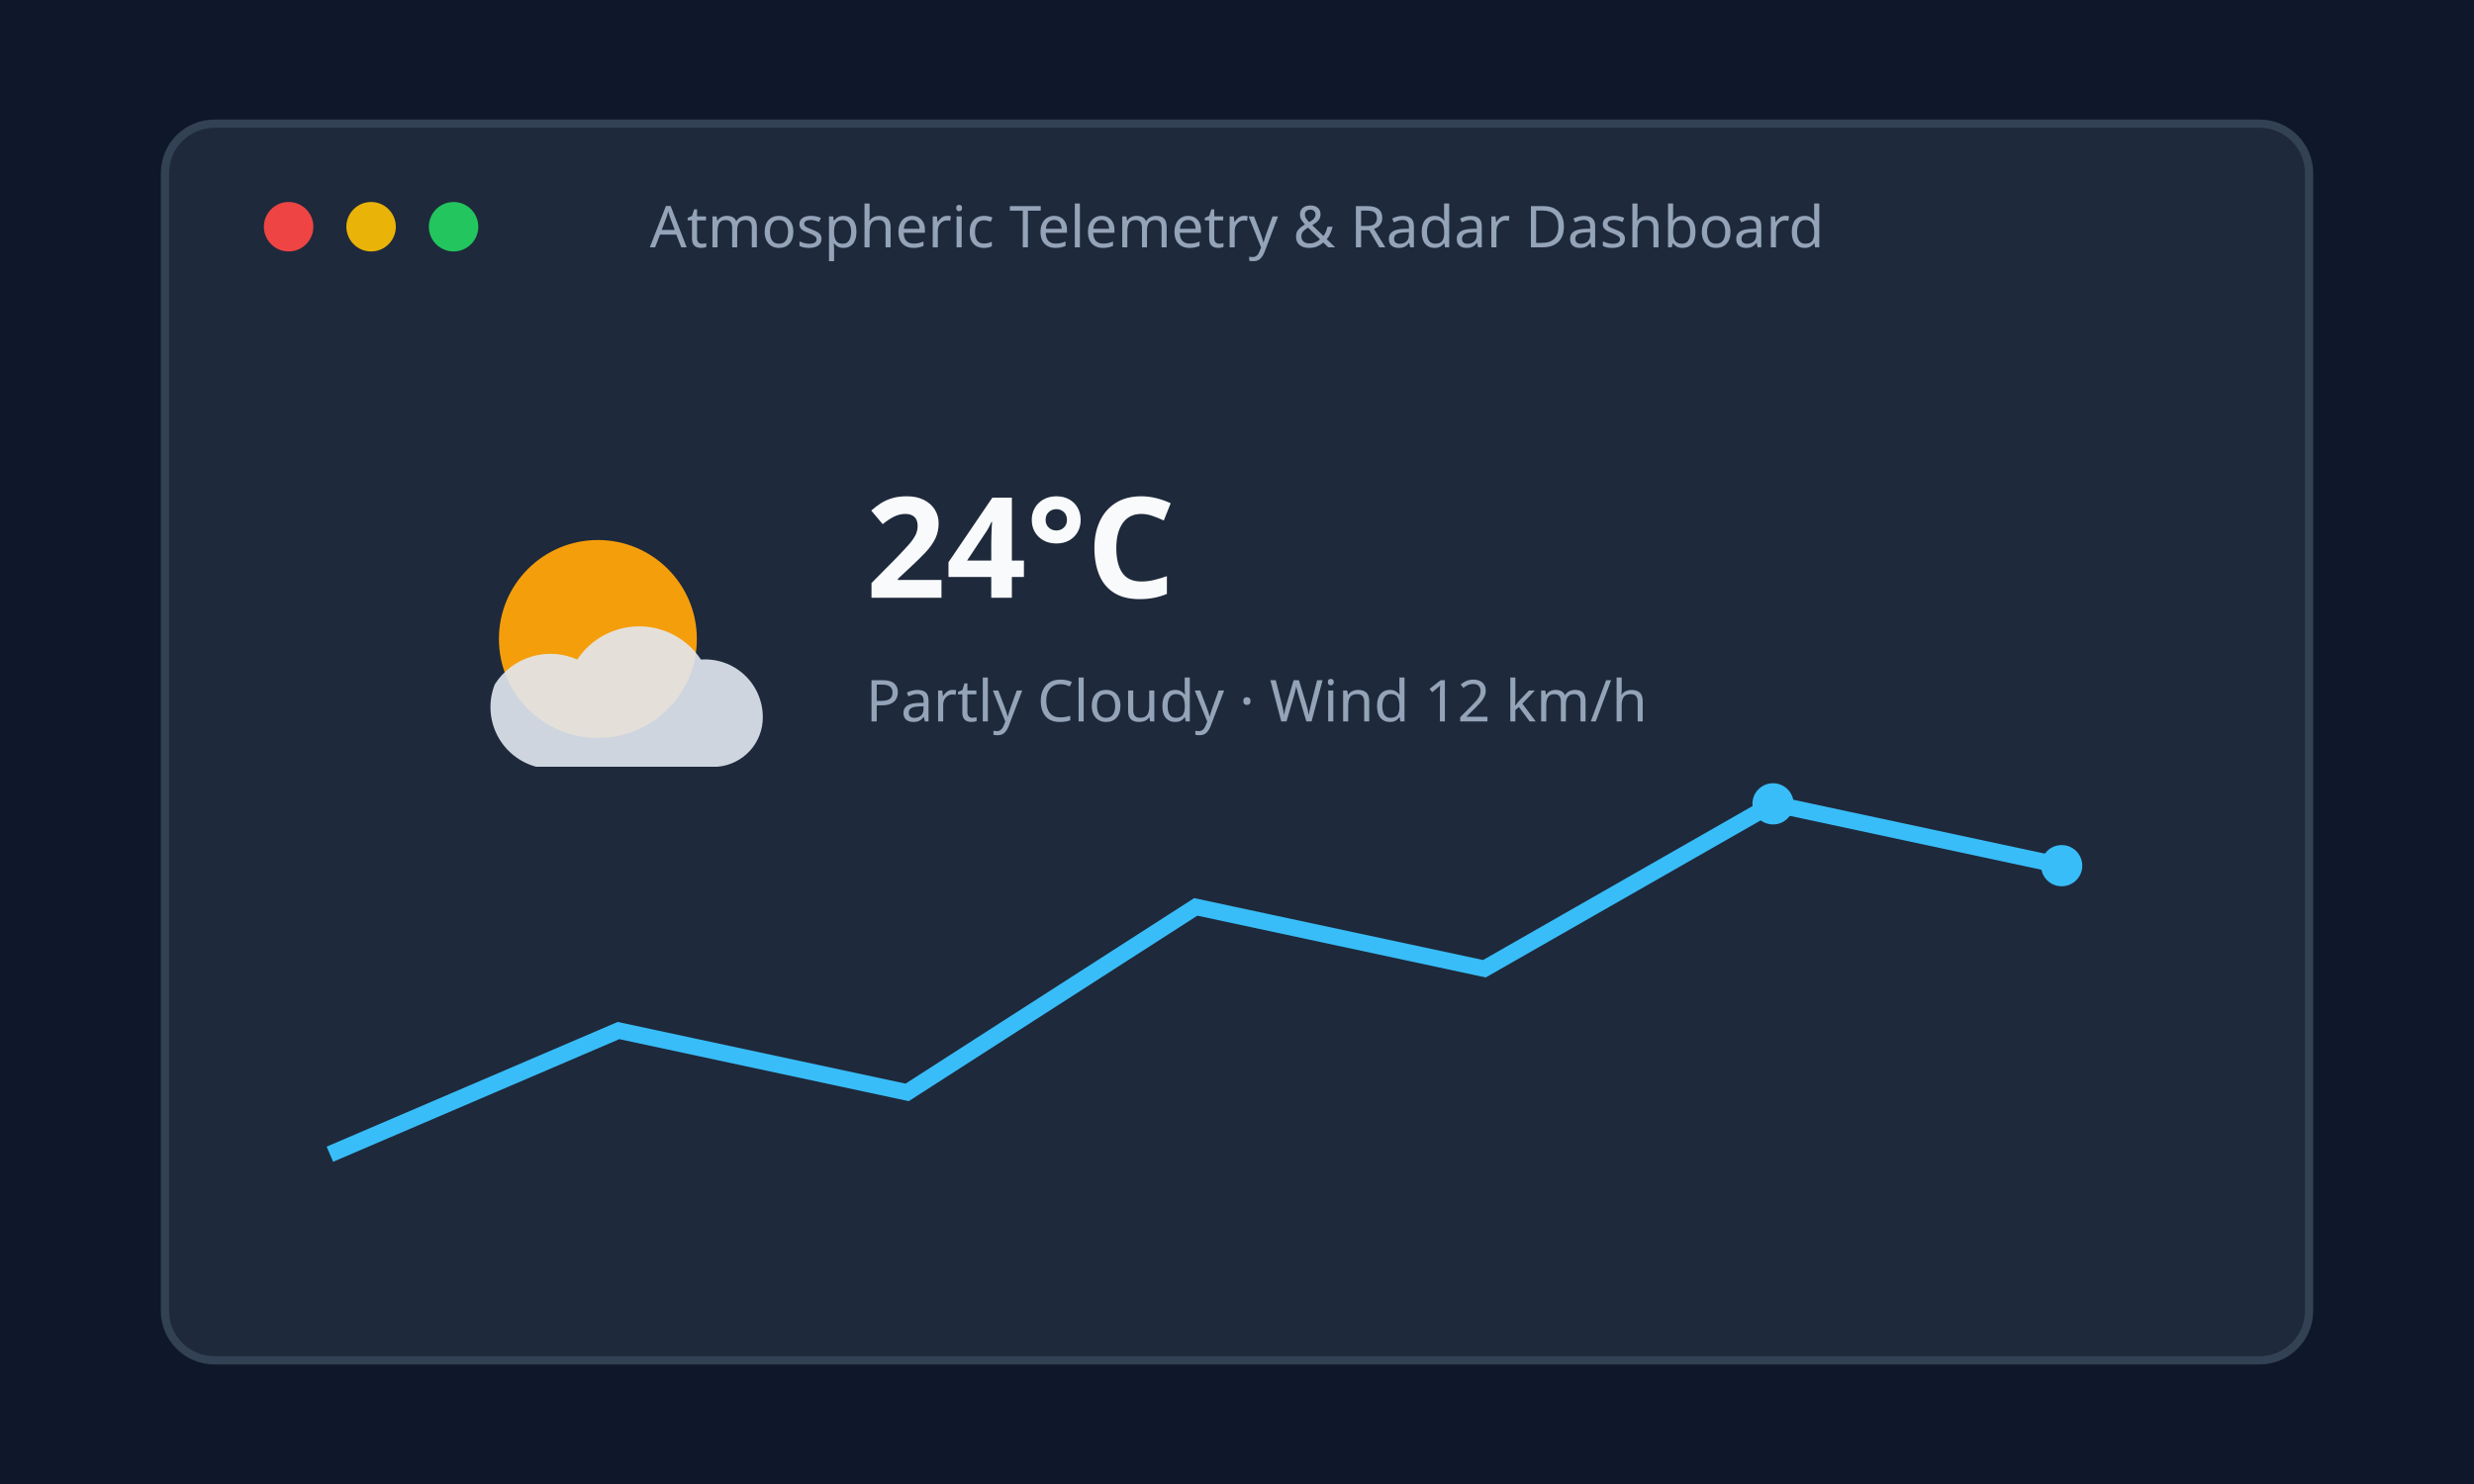
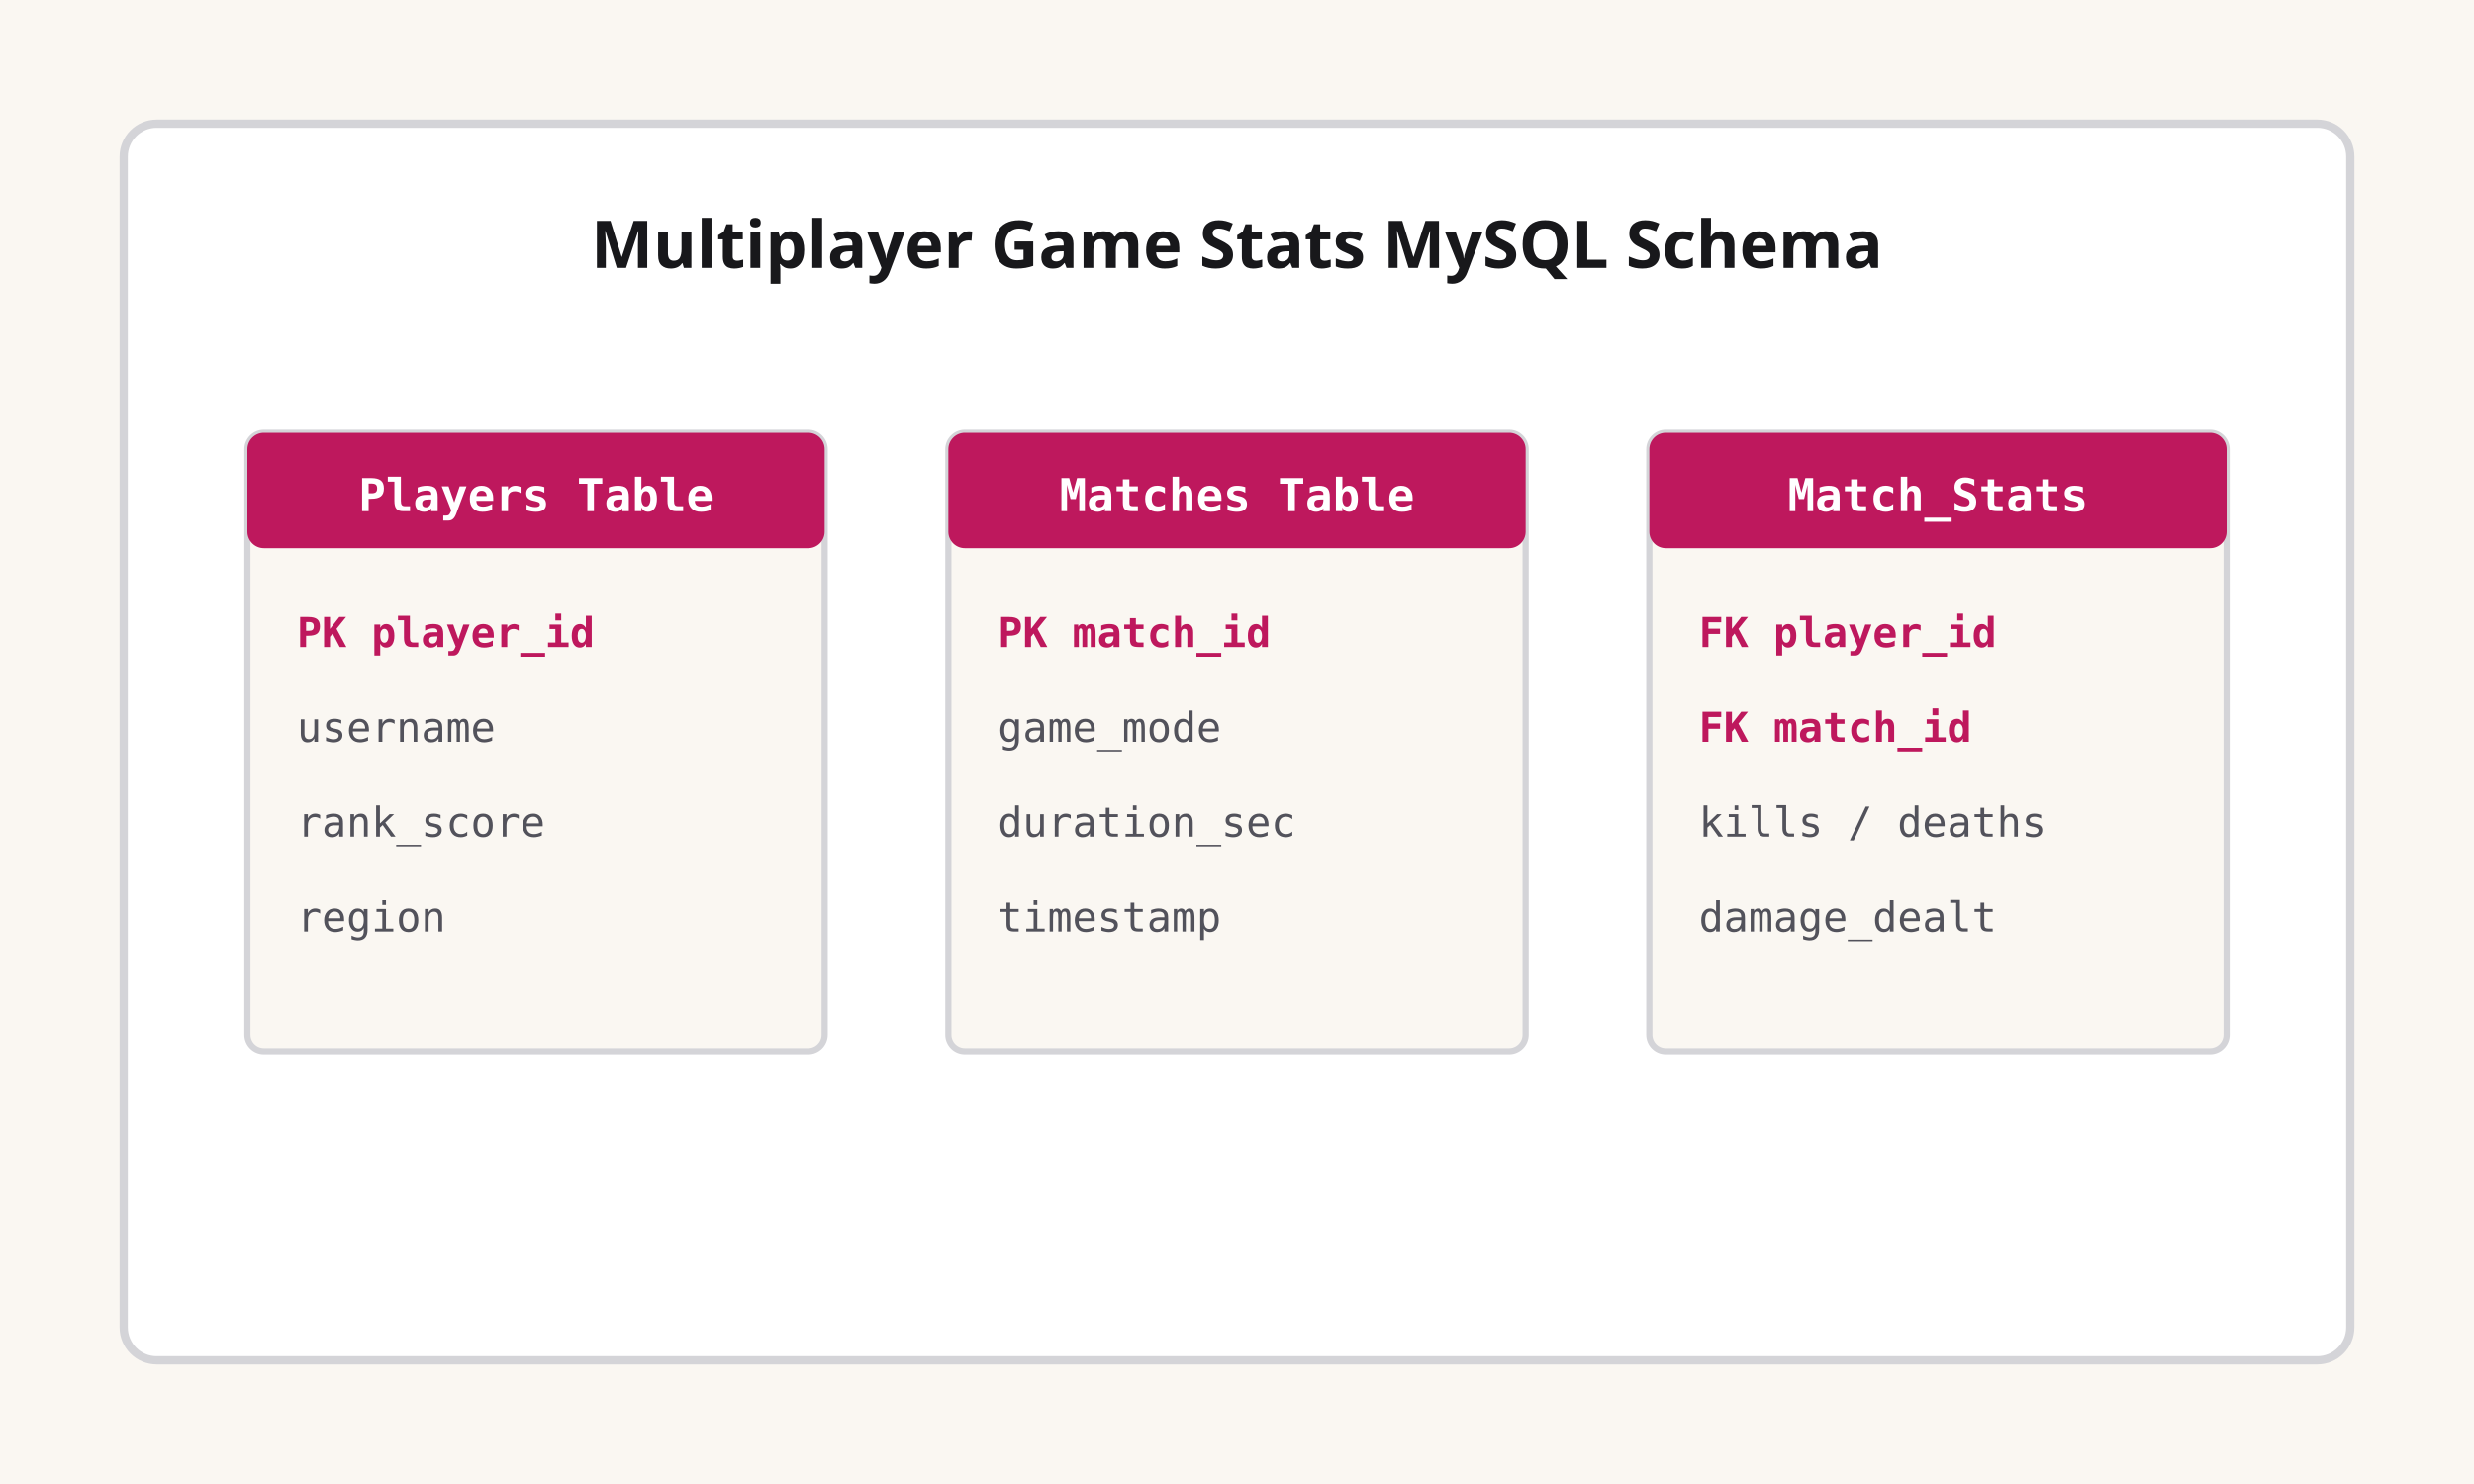
- <svg xmlns="http://www.w3.org/2000/svg" viewBox="0 0 600 360" width="600" height="360" role="img" aria-label="Real-time Weather &amp; Climate Station analytics UI">
-   <rect width="600" height="360" fill="#0f172a" />
-   <rect x="40" y="30" width="520" height="300" rx="12" fill="#1e293b" stroke="#334155" stroke-width="2" />
-   <circle cx="70" cy="55" r="6" fill="#ef4444" />
-   <circle cx="90" cy="55" r="6" fill="#eab308" />
-   <circle cx="110" cy="55" r="6" fill="#22c55e" />
-   <text x="300" y="60" fill="#94a3b8" font-family="system-ui, sans-serif" font-size="14" text-anchor="middle">Atmospheric Telemetry &amp; Radar Dashboard</text>
-   <g transform="translate(100, 110)">
-     <circle cx="45" cy="45" r="24" fill="#f59e0b" />
-     <path d="M40 50 A 18 18 0 0 1 70 50 A 14 14 0 0 1 85 64 A 12 12 0 0 1 74 76 L 30 76 A 15 15 0 0 1 20 56 A 16 16 0 0 1 40 50 Z" fill="#e2e8f0" opacity="0.9" />
+ <svg xmlns="http://www.w3.org/2000/svg" viewBox="0 0 600 360" width="600" height="360" role="img" aria-label="Multiplayer Game Stats Tracker database schema diagram">
+   <rect width="600" height="360" fill="#faf7f2" />
+   <rect x="30" y="30" width="540" height="300" rx="8" fill="#ffffff" stroke="#d4d4d8" stroke-width="2" />
+   <text x="300" y="65" fill="#18181b" font-family="system-ui, sans-serif" font-size="16" font-weight="bold" text-anchor="middle">Multiplayer Game Stats MySQL Schema</text>
+   <g transform="translate(60, 105)">
+     <rect width="140" height="150" rx="4" fill="#faf7f2" stroke="#d4d4d8" stroke-width="1.5" />
+     <rect width="140" height="28" rx="4" fill="#be185d" />
+     <text x="70" y="19" fill="#fff" font-family="monospace" font-size="11" font-weight="bold" text-anchor="middle">Players Table</text>
+     <text x="12" y="52" fill="#be185d" font-family="monospace" font-size="10" font-weight="bold">PK player_id</text>
+     <text x="12" y="75" fill="#52525b" font-family="monospace" font-size="10">username</text>
+     <text x="12" y="98" fill="#52525b" font-family="monospace" font-size="10">rank_score</text>
+     <text x="12" y="121" fill="#52525b" font-family="monospace" font-size="10">region</text>
  </g>
-   <text x="210" y="145" fill="#f8fafc" font-family="system-ui, sans-serif" font-size="34" font-weight="bold">24°C</text>
-   <text x="210" y="175" fill="#94a3b8" font-family="system-ui, sans-serif" font-size="14">Partly Cloudy · Wind 12 km/h</text>
-   <path d="M 80 280 L 150 250 L 220 265 L 290 220 L 360 235 L 430 195 L 500 210" fill="none" stroke="#38bdf8" stroke-width="4" />
-   <circle cx="430" cy="195" r="5" fill="#38bdf8" />
-   <circle cx="500" cy="210" r="5" fill="#38bdf8" />
+   <g transform="translate(230, 105)">
+     <rect width="140" height="150" rx="4" fill="#faf7f2" stroke="#d4d4d8" stroke-width="1.5" />
+     <rect width="140" height="28" rx="4" fill="#be185d" />
+     <text x="70" y="19" fill="#fff" font-family="monospace" font-size="11" font-weight="bold" text-anchor="middle">Matches Table</text>
+     <text x="12" y="52" fill="#be185d" font-family="monospace" font-size="10" font-weight="bold">PK match_id</text>
+     <text x="12" y="75" fill="#52525b" font-family="monospace" font-size="10">game_mode</text>
+     <text x="12" y="98" fill="#52525b" font-family="monospace" font-size="10">duration_sec</text>
+     <text x="12" y="121" fill="#52525b" font-family="monospace" font-size="10">timestamp</text>
+   </g>
+   <g transform="translate(400, 105)">
+     <rect width="140" height="150" rx="4" fill="#faf7f2" stroke="#d4d4d8" stroke-width="1.5" />
+     <rect width="140" height="28" rx="4" fill="#be185d" />
+     <text x="70" y="19" fill="#fff" font-family="monospace" font-size="11" font-weight="bold" text-anchor="middle">Match_Stats</text>
+     <text x="12" y="52" fill="#be185d" font-family="monospace" font-size="10" font-weight="bold">FK player_id</text>
+     <text x="12" y="75" fill="#be185d" font-family="monospace" font-size="10" font-weight="bold">FK match_id</text>
+     <text x="12" y="98" fill="#52525b" font-family="monospace" font-size="10">kills / deaths</text>
+     <text x="12" y="121" fill="#52525b" font-family="monospace" font-size="10">damage_dealt</text>
+   </g>
</svg>
